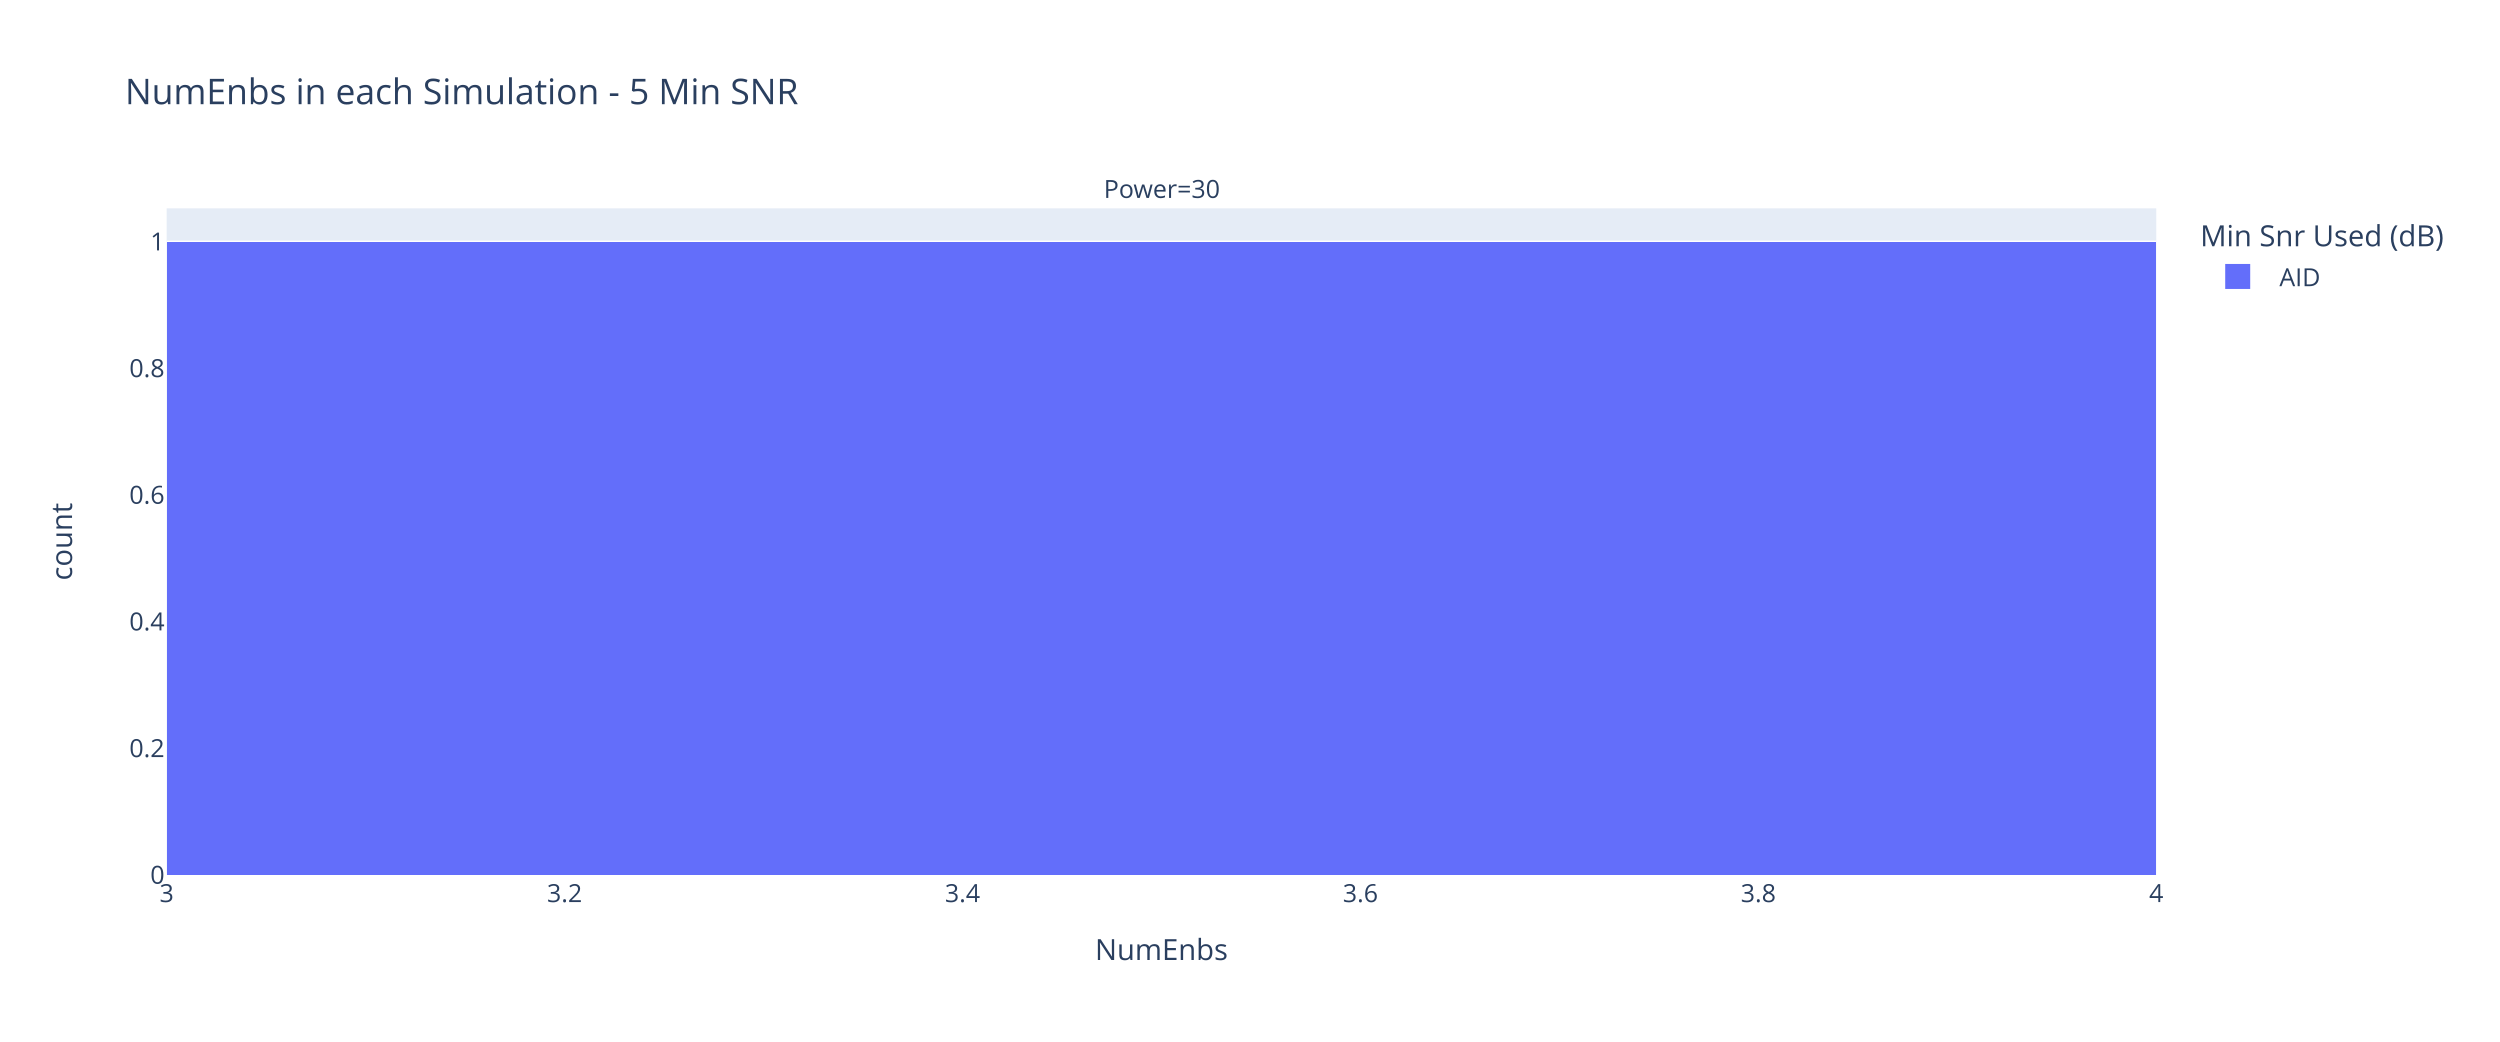
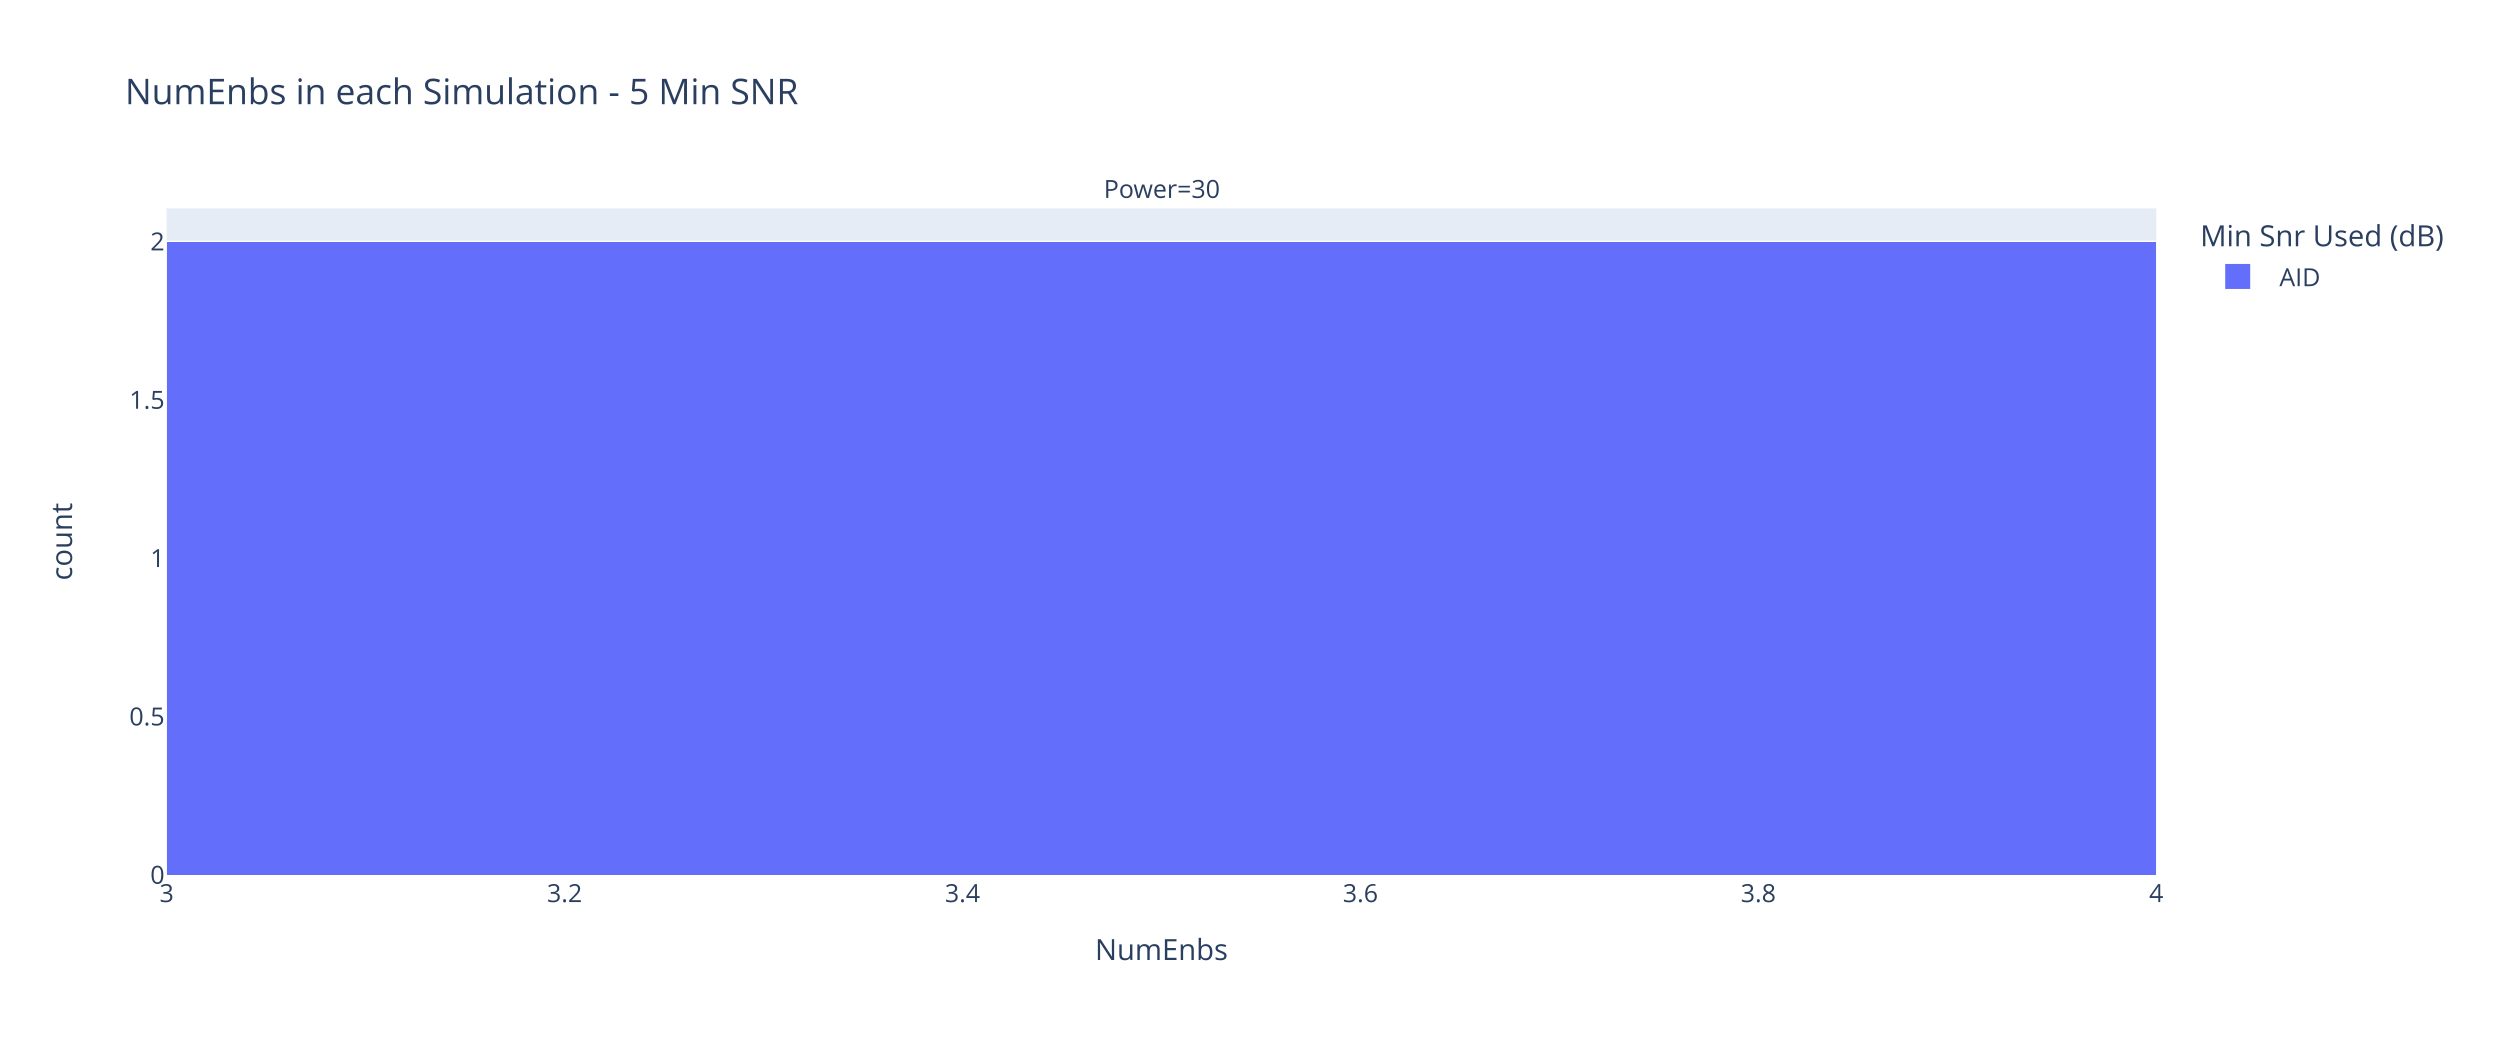
<svg xmlns="http://www.w3.org/2000/svg" class="main-svg" width="1200" height="500" style="" viewBox="0 0 1200 500">
  <rect x="0" y="0" width="1200" height="500" style="fill: rgb(255, 255, 255); fill-opacity: 1;" />
-   <defs id="defs-9a133c">
+   <defs id="defs-42fb25">
    <g class="clips">
-       <clipPath id="clip9a133cxyplot" class="plotclip">
+       <clipPath id="clip42fb25xyplot" class="plotclip">
        <rect width="955" height="320" />
      </clipPath>
-       <clipPath class="axesclip" id="clip9a133cx">
+       <clipPath class="axesclip" id="clip42fb25x">
        <rect x="80" y="0" width="955" height="500" />
      </clipPath>
-       <clipPath class="axesclip" id="clip9a133cy">
+       <clipPath class="axesclip" id="clip42fb25y">
        <rect x="0" y="100" width="1200" height="320" />
      </clipPath>
-       <clipPath class="axesclip" id="clip9a133cxy">
+       <clipPath class="axesclip" id="clip42fb25xy">
        <rect x="80" y="100" width="955" height="320" />
      </clipPath>
    </g>
    <g class="gradients" />
    <g class="patterns" />
  </defs>
  <g class="bglayer">
    <rect class="bg" x="80" y="100" width="955" height="320" style="fill: rgb(229, 236, 246); fill-opacity: 1; stroke-width: 0;" />
  </g>
  <g class="layer-below">
    <g class="imagelayer" />
    <g class="shapelayer" />
  </g>
  <g class="cartesianlayer">
    <g class="subplot xy">
      <g class="layer-subplot">
        <g class="shapelayer" />
        <g class="imagelayer" />
      </g>
      <g class="minor-gridlayer">
        <g class="x" />
        <g class="y" />
      </g>
      <g class="gridlayer">
        <g class="x" />
        <g class="y">
-           <path class="ygrid crisp" transform="translate(0,359.2)" d="M80,0h955" style="stroke: rgb(255, 255, 255); stroke-opacity: 1; stroke-width: 1px;" />
-           <path class="ygrid crisp" transform="translate(0,298.4)" d="M80,0h955" style="stroke: rgb(255, 255, 255); stroke-opacity: 1; stroke-width: 1px;" />
-           <path class="ygrid crisp" transform="translate(0,237.6)" d="M80,0h955" style="stroke: rgb(255, 255, 255); stroke-opacity: 1; stroke-width: 1px;" />
-           <path class="ygrid crisp" transform="translate(0,176.8)" d="M80,0h955" style="stroke: rgb(255, 255, 255); stroke-opacity: 1; stroke-width: 1px;" />
+           <path class="ygrid crisp" transform="translate(0,344)" d="M80,0h955" style="stroke: rgb(255, 255, 255); stroke-opacity: 1; stroke-width: 1px;" />
+           <path class="ygrid crisp" transform="translate(0,268)" d="M80,0h955" style="stroke: rgb(255, 255, 255); stroke-opacity: 1; stroke-width: 1px;" />
+           <path class="ygrid crisp" transform="translate(0,192)" d="M80,0h955" style="stroke: rgb(255, 255, 255); stroke-opacity: 1; stroke-width: 1px;" />
          <path class="ygrid crisp" transform="translate(0,116)" d="M80,0h955" style="stroke: rgb(255, 255, 255); stroke-opacity: 1; stroke-width: 1px;" />
        </g>
      </g>
      <g class="zerolinelayer">
        <path class="yzl zl crisp" transform="translate(0,420)" d="M80,0h955" style="stroke: rgb(255, 255, 255); stroke-opacity: 1; stroke-width: 2px;" />
      </g>
      <path class="xlines-below" />
      <path class="ylines-below" />
      <g class="overlines-below" />
      <g class="xaxislayer-below" />
      <g class="yaxislayer-below" />
      <g class="overaxes-below" />
-       <g class="plot" transform="translate(80,100)" clip-path="url(#clip9a133cxyplot)">
+       <g class="plot" transform="translate(80,100)" clip-path="url(#clip42fb25xyplot)">
        <g class="barlayer mlayer">
          <g class="trace bars" shape-rendering="crispEdges" style="opacity: 1;">
            <g class="points">
              <g class="point">
                <path d="M0,320V16H955V320Z" style="vector-effect: non-scaling-stroke; opacity: 1; stroke-width: 0px; fill: rgb(99, 110, 250); fill-opacity: 1;" />
              </g>
            </g>
          </g>
        </g>
      </g>
      <g class="overplot" />
      <path class="xlines-above crisp" d="M0,0" style="fill: none;" />
      <path class="ylines-above crisp" d="M0,0" style="fill: none;" />
      <g class="overlines-above" />
      <g class="xaxislayer-above">
        <g class="xtick">
          <text text-anchor="middle" x="0" y="433" transform="translate(80,0)" style="font-family: 'Open Sans', verdana, arial, sans-serif; font-size: 12px; fill: rgb(42, 63, 95); fill-opacity: 1; white-space: pre; opacity: 1;">3</text>
        </g>
        <g class="xtick">
          <text text-anchor="middle" x="0" y="433" style="font-family: 'Open Sans', verdana, arial, sans-serif; font-size: 12px; fill: rgb(42, 63, 95); fill-opacity: 1; white-space: pre; opacity: 1;" transform="translate(271,0)">3.2</text>
        </g>
        <g class="xtick">
          <text text-anchor="middle" x="0" y="433" style="font-family: 'Open Sans', verdana, arial, sans-serif; font-size: 12px; fill: rgb(42, 63, 95); fill-opacity: 1; white-space: pre; opacity: 1;" transform="translate(462,0)">3.4</text>
        </g>
        <g class="xtick">
          <text text-anchor="middle" x="0" y="433" style="font-family: 'Open Sans', verdana, arial, sans-serif; font-size: 12px; fill: rgb(42, 63, 95); fill-opacity: 1; white-space: pre; opacity: 1;" transform="translate(653,0)">3.6</text>
        </g>
        <g class="xtick">
          <text text-anchor="middle" x="0" y="433" style="font-family: 'Open Sans', verdana, arial, sans-serif; font-size: 12px; fill: rgb(42, 63, 95); fill-opacity: 1; white-space: pre; opacity: 1;" transform="translate(844,0)">3.8</text>
        </g>
        <g class="xtick">
          <text text-anchor="middle" x="0" y="433" style="font-family: 'Open Sans', verdana, arial, sans-serif; font-size: 12px; fill: rgb(42, 63, 95); fill-opacity: 1; white-space: pre; opacity: 1;" transform="translate(1035,0)">4</text>
        </g>
      </g>
      <g class="yaxislayer-above">
        <g class="ytick">
          <text text-anchor="end" x="79" y="4.2" transform="translate(0,420)" style="font-family: 'Open Sans', verdana, arial, sans-serif; font-size: 12px; fill: rgb(42, 63, 95); fill-opacity: 1; white-space: pre; opacity: 1;">0</text>
        </g>
        <g class="ytick">
-           <text text-anchor="end" x="79" y="4.2" style="font-family: 'Open Sans', verdana, arial, sans-serif; font-size: 12px; fill: rgb(42, 63, 95); fill-opacity: 1; white-space: pre; opacity: 1;" transform="translate(0,359.2)">0.2</text>
+           <text text-anchor="end" x="79" y="4.2" style="font-family: 'Open Sans', verdana, arial, sans-serif; font-size: 12px; fill: rgb(42, 63, 95); fill-opacity: 1; white-space: pre; opacity: 1;" transform="translate(0,344)">0.5</text>
        </g>
        <g class="ytick">
-           <text text-anchor="end" x="79" y="4.2" style="font-family: 'Open Sans', verdana, arial, sans-serif; font-size: 12px; fill: rgb(42, 63, 95); fill-opacity: 1; white-space: pre; opacity: 1;" transform="translate(0,298.4)">0.4</text>
+           <text text-anchor="end" x="79" y="4.2" style="font-family: 'Open Sans', verdana, arial, sans-serif; font-size: 12px; fill: rgb(42, 63, 95); fill-opacity: 1; white-space: pre; opacity: 1;" transform="translate(0,268)">1</text>
        </g>
        <g class="ytick">
-           <text text-anchor="end" x="79" y="4.2" style="font-family: 'Open Sans', verdana, arial, sans-serif; font-size: 12px; fill: rgb(42, 63, 95); fill-opacity: 1; white-space: pre; opacity: 1;" transform="translate(0,237.6)">0.6</text>
+           <text text-anchor="end" x="79" y="4.2" style="font-family: 'Open Sans', verdana, arial, sans-serif; font-size: 12px; fill: rgb(42, 63, 95); fill-opacity: 1; white-space: pre; opacity: 1;" transform="translate(0,192)">1.5</text>
        </g>
        <g class="ytick">
-           <text text-anchor="end" x="79" y="4.2" style="font-family: 'Open Sans', verdana, arial, sans-serif; font-size: 12px; fill: rgb(42, 63, 95); fill-opacity: 1; white-space: pre; opacity: 1;" transform="translate(0,176.8)">0.8</text>
-         </g>
-         <g class="ytick">
-           <text text-anchor="end" x="79" y="4.2" style="font-family: 'Open Sans', verdana, arial, sans-serif; font-size: 12px; fill: rgb(42, 63, 95); fill-opacity: 1; white-space: pre; opacity: 1;" transform="translate(0,116)">1</text>
+           <text text-anchor="end" x="79" y="4.2" style="font-family: 'Open Sans', verdana, arial, sans-serif; font-size: 12px; fill: rgb(42, 63, 95); fill-opacity: 1; white-space: pre; opacity: 1;" transform="translate(0,116)">2</text>
        </g>
      </g>
      <g class="overaxes-above" />
    </g>
  </g>
  <g class="polarlayer" />
  <g class="smithlayer" />
  <g class="ternarylayer" />
  <g class="geolayer" />
  <g class="funnelarealayer" />
  <g class="pielayer" />
  <g class="iciclelayer" />
  <g class="treemaplayer" />
  <g class="sunburstlayer" />
  <g class="glimages" />
-   <defs id="topdefs-9a133c">
+   <defs id="topdefs-42fb25">
    <g class="clips" />
-     <clipPath id="legend9a133c">
+     <clipPath id="legend42fb25">
      <rect width="134" height="48" x="0" y="0" />
    </clipPath>
  </defs>
  <g class="layer-above">
    <g class="imagelayer" />
    <g class="shapelayer" />
  </g>
  <g class="infolayer">
    <g class="legend" pointer-events="all" transform="translate(1054.1,100)">
      <rect class="bg" shape-rendering="crispEdges" width="134" height="48" x="0" y="0" style="stroke: rgb(68, 68, 68); stroke-opacity: 1; fill: rgb(255, 255, 255); fill-opacity: 1; stroke-width: 0px;" />
-       <g class="scrollbox" transform="" clip-path="url(#legend9a133c)">
+       <g class="scrollbox" transform="" clip-path="url(#legend42fb25)">
        <text class="legendtitletext" text-anchor="start" x="2" y="18.2" style="font-family: 'Open Sans', verdana, arial, sans-serif; font-size: 14px; fill: rgb(42, 63, 95); fill-opacity: 1; white-space: pre;">Min Snr Used (dB)</text>
        <g class="groups" transform="">
          <g class="traces" transform="translate(0,32.7)" style="opacity: 1;">
            <text class="legendtext" text-anchor="start" x="40" y="4.68" style="font-family: 'Open Sans', verdana, arial, sans-serif; font-size: 12px; fill: rgb(42, 63, 95); fill-opacity: 1; white-space: pre;">AID</text>
            <g class="layers" style="opacity: 1;">
              <g class="legendfill" />
              <g class="legendlines" />
              <g class="legendsymbols">
                <g class="legendpoints">
                  <path class="legendundefined" d="M6,6H-6V-6H6Z" transform="translate(20,0)" style="stroke-width: 0px; fill: rgb(99, 110, 250); fill-opacity: 1;" />
                </g>
              </g>
            </g>
            <rect class="legendtoggle" x="0" y="-9.5" width="63.5" height="19" style="fill: rgb(0, 0, 0); fill-opacity: 0;" />
          </g>
        </g>
      </g>
      <rect class="scrollbar" rx="20" ry="3" width="0" height="0" x="0" y="0" style="fill: rgb(128, 139, 164); fill-opacity: 1;" />
    </g>
    <g class="g-gtitle">
      <text class="gtitle" x="60" y="50" text-anchor="start" dy="0em" style="font-family: 'Open Sans', verdana, arial, sans-serif; font-size: 17px; fill: rgb(42, 63, 95); opacity: 1; font-weight: normal; white-space: pre;">NumEnbs in each Simulation - 5 Min SNR</text>
    </g>
    <g class="g-xtitle">
      <text class="xtitle" x="557.5" y="460.8" text-anchor="middle" style="font-family: 'Open Sans', verdana, arial, sans-serif; font-size: 14px; fill: rgb(42, 63, 95); opacity: 1; font-weight: normal; white-space: pre;">NumEnbs</text>
    </g>
    <g class="g-ytitle">
      <text class="ytitle" transform="rotate(-90,34.575,260)" x="34.575" y="260" text-anchor="middle" style="font-family: 'Open Sans', verdana, arial, sans-serif; font-size: 14px; fill: rgb(42, 63, 95); opacity: 1; font-weight: normal; white-space: pre;">count</text>
    </g>
    <g class="annotation" data-index="0" style="opacity: 1;">
      <g class="annotation-text-g" transform="rotate(0,557.5,90.5)">
        <g class="cursor-pointer" transform="translate(525,81)">
          <rect class="bg" x="0.5" y="0.5" width="65" height="18" style="stroke-width: 1px; stroke: rgb(0, 0, 0); stroke-opacity: 0; fill: rgb(0, 0, 0); fill-opacity: 0;" />
          <text class="annotation-text" text-anchor="middle" x="32.703" y="14" style="font-family: 'Open Sans', verdana, arial, sans-serif; font-size: 12px; fill: rgb(42, 63, 95); fill-opacity: 1; white-space: pre;">Power=30</text>
        </g>
      </g>
    </g>
  </g>
</svg>
